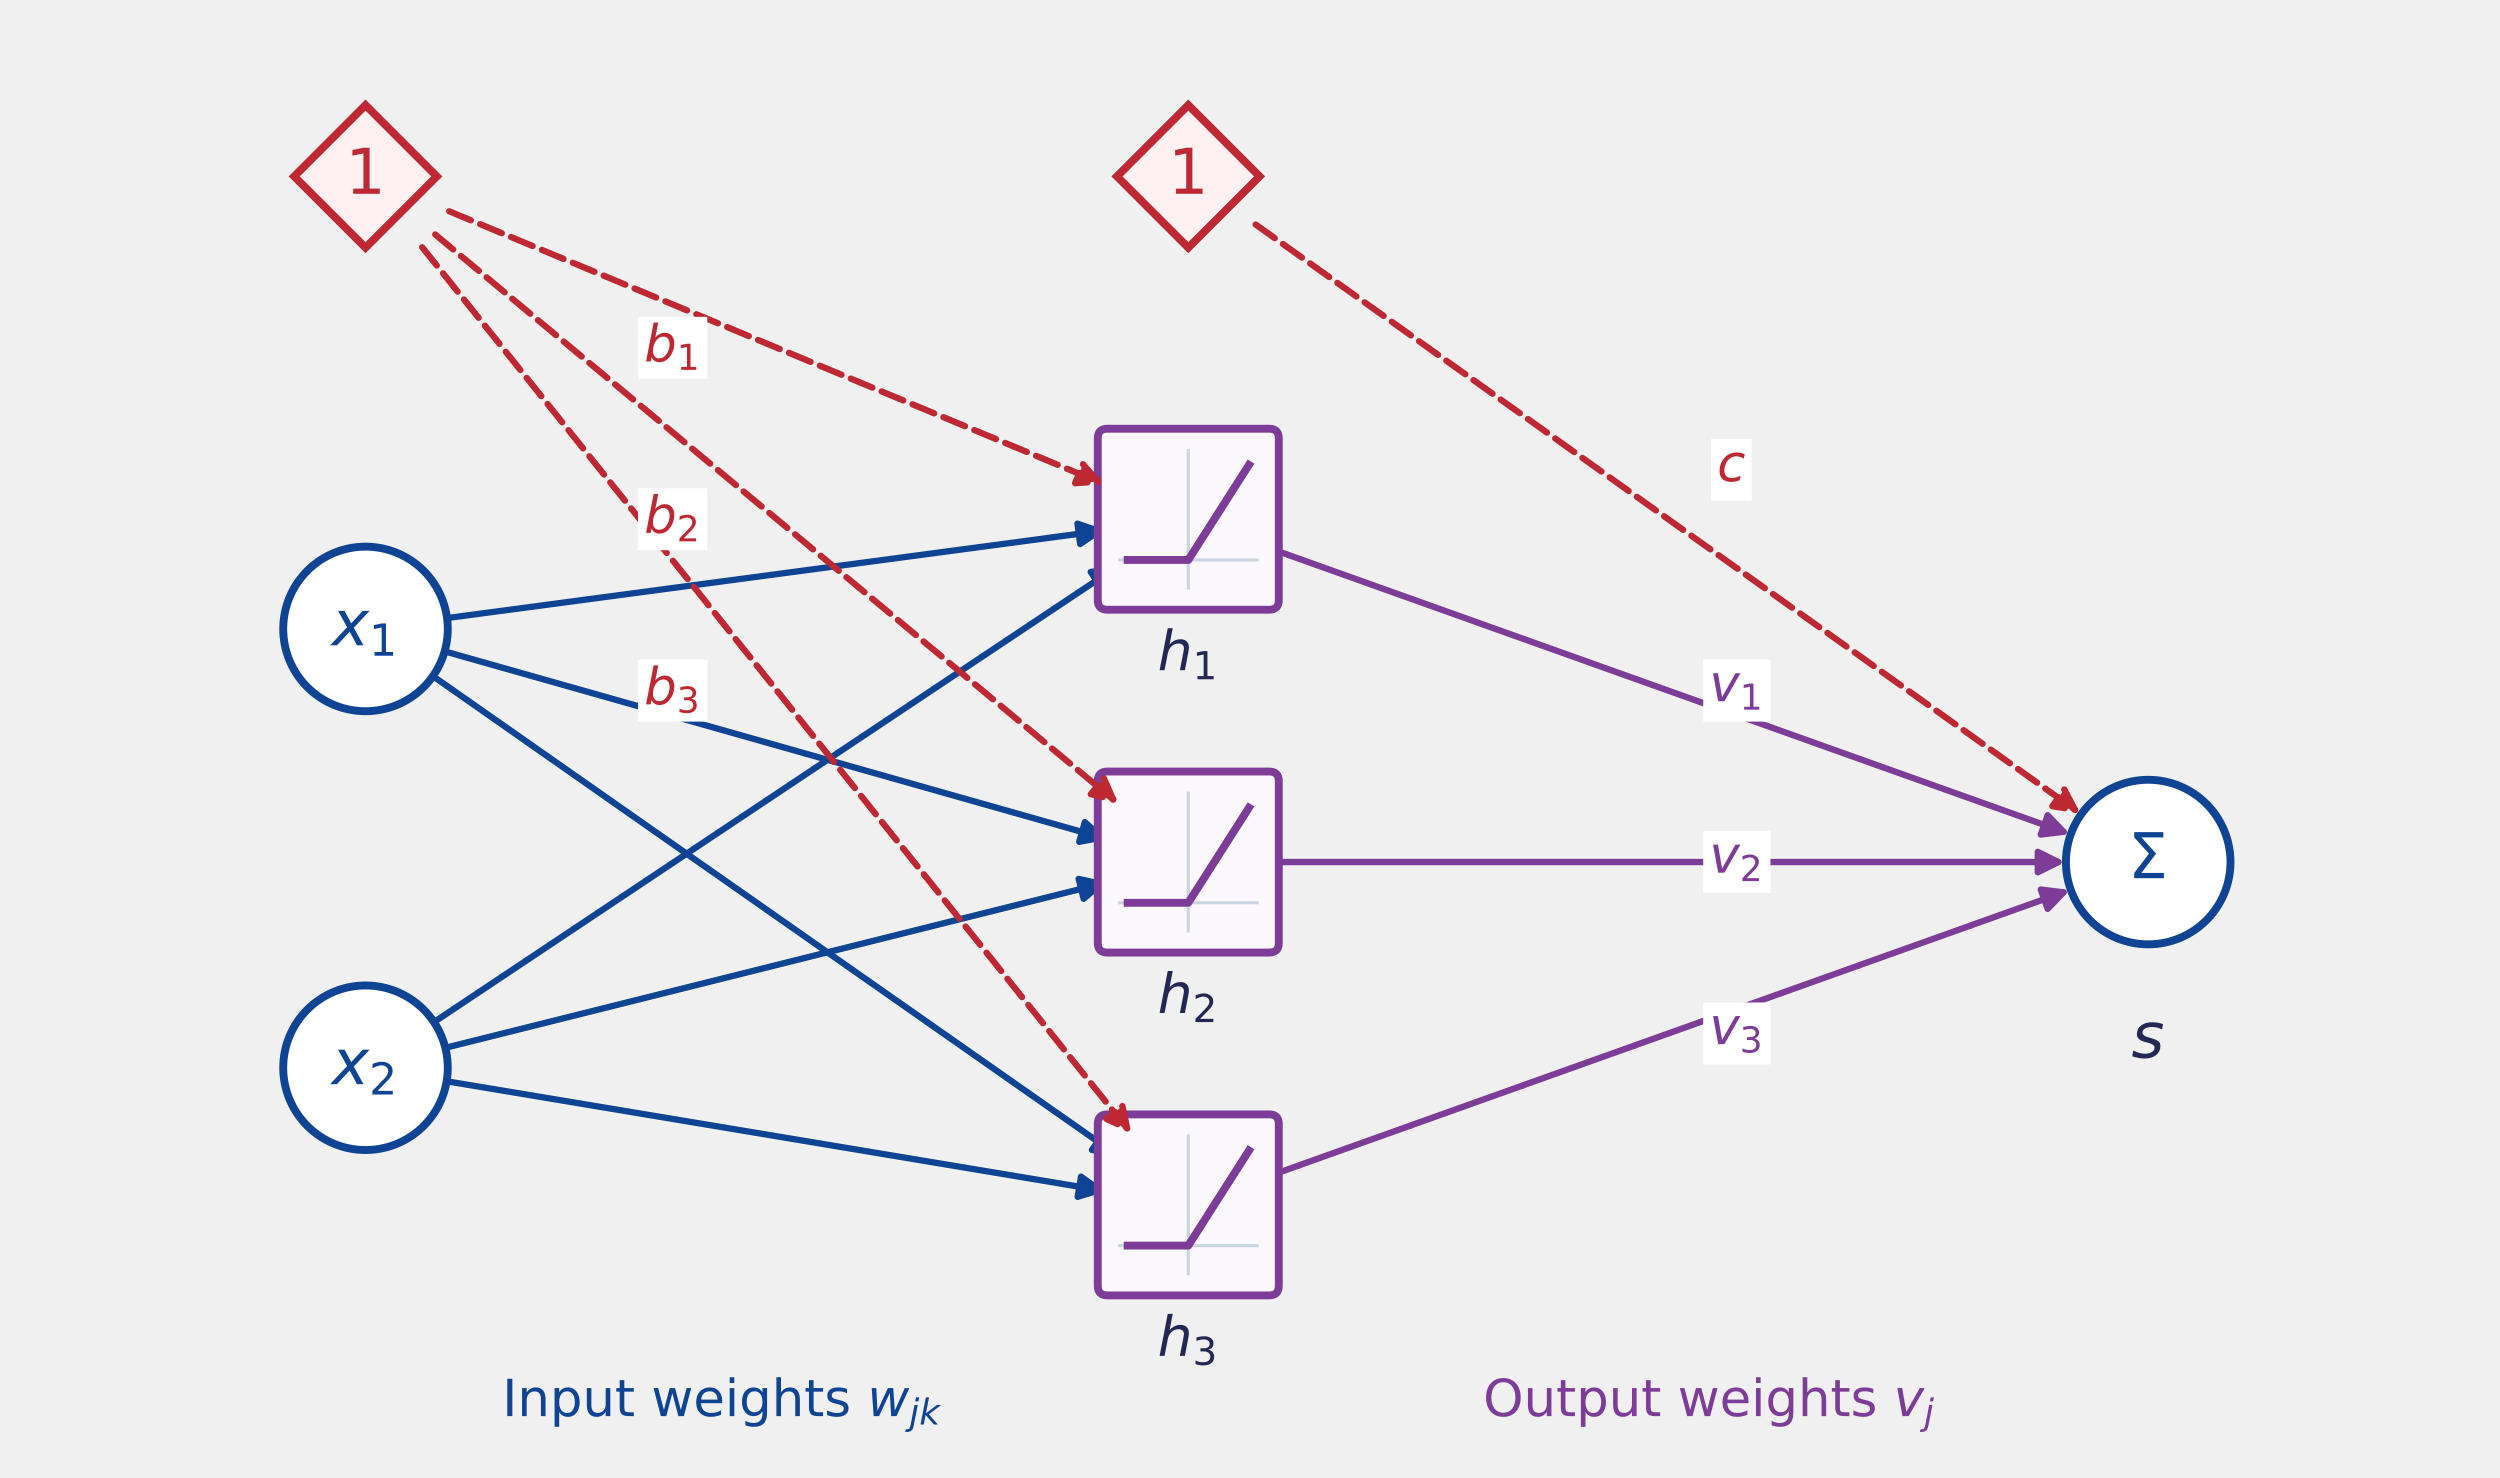
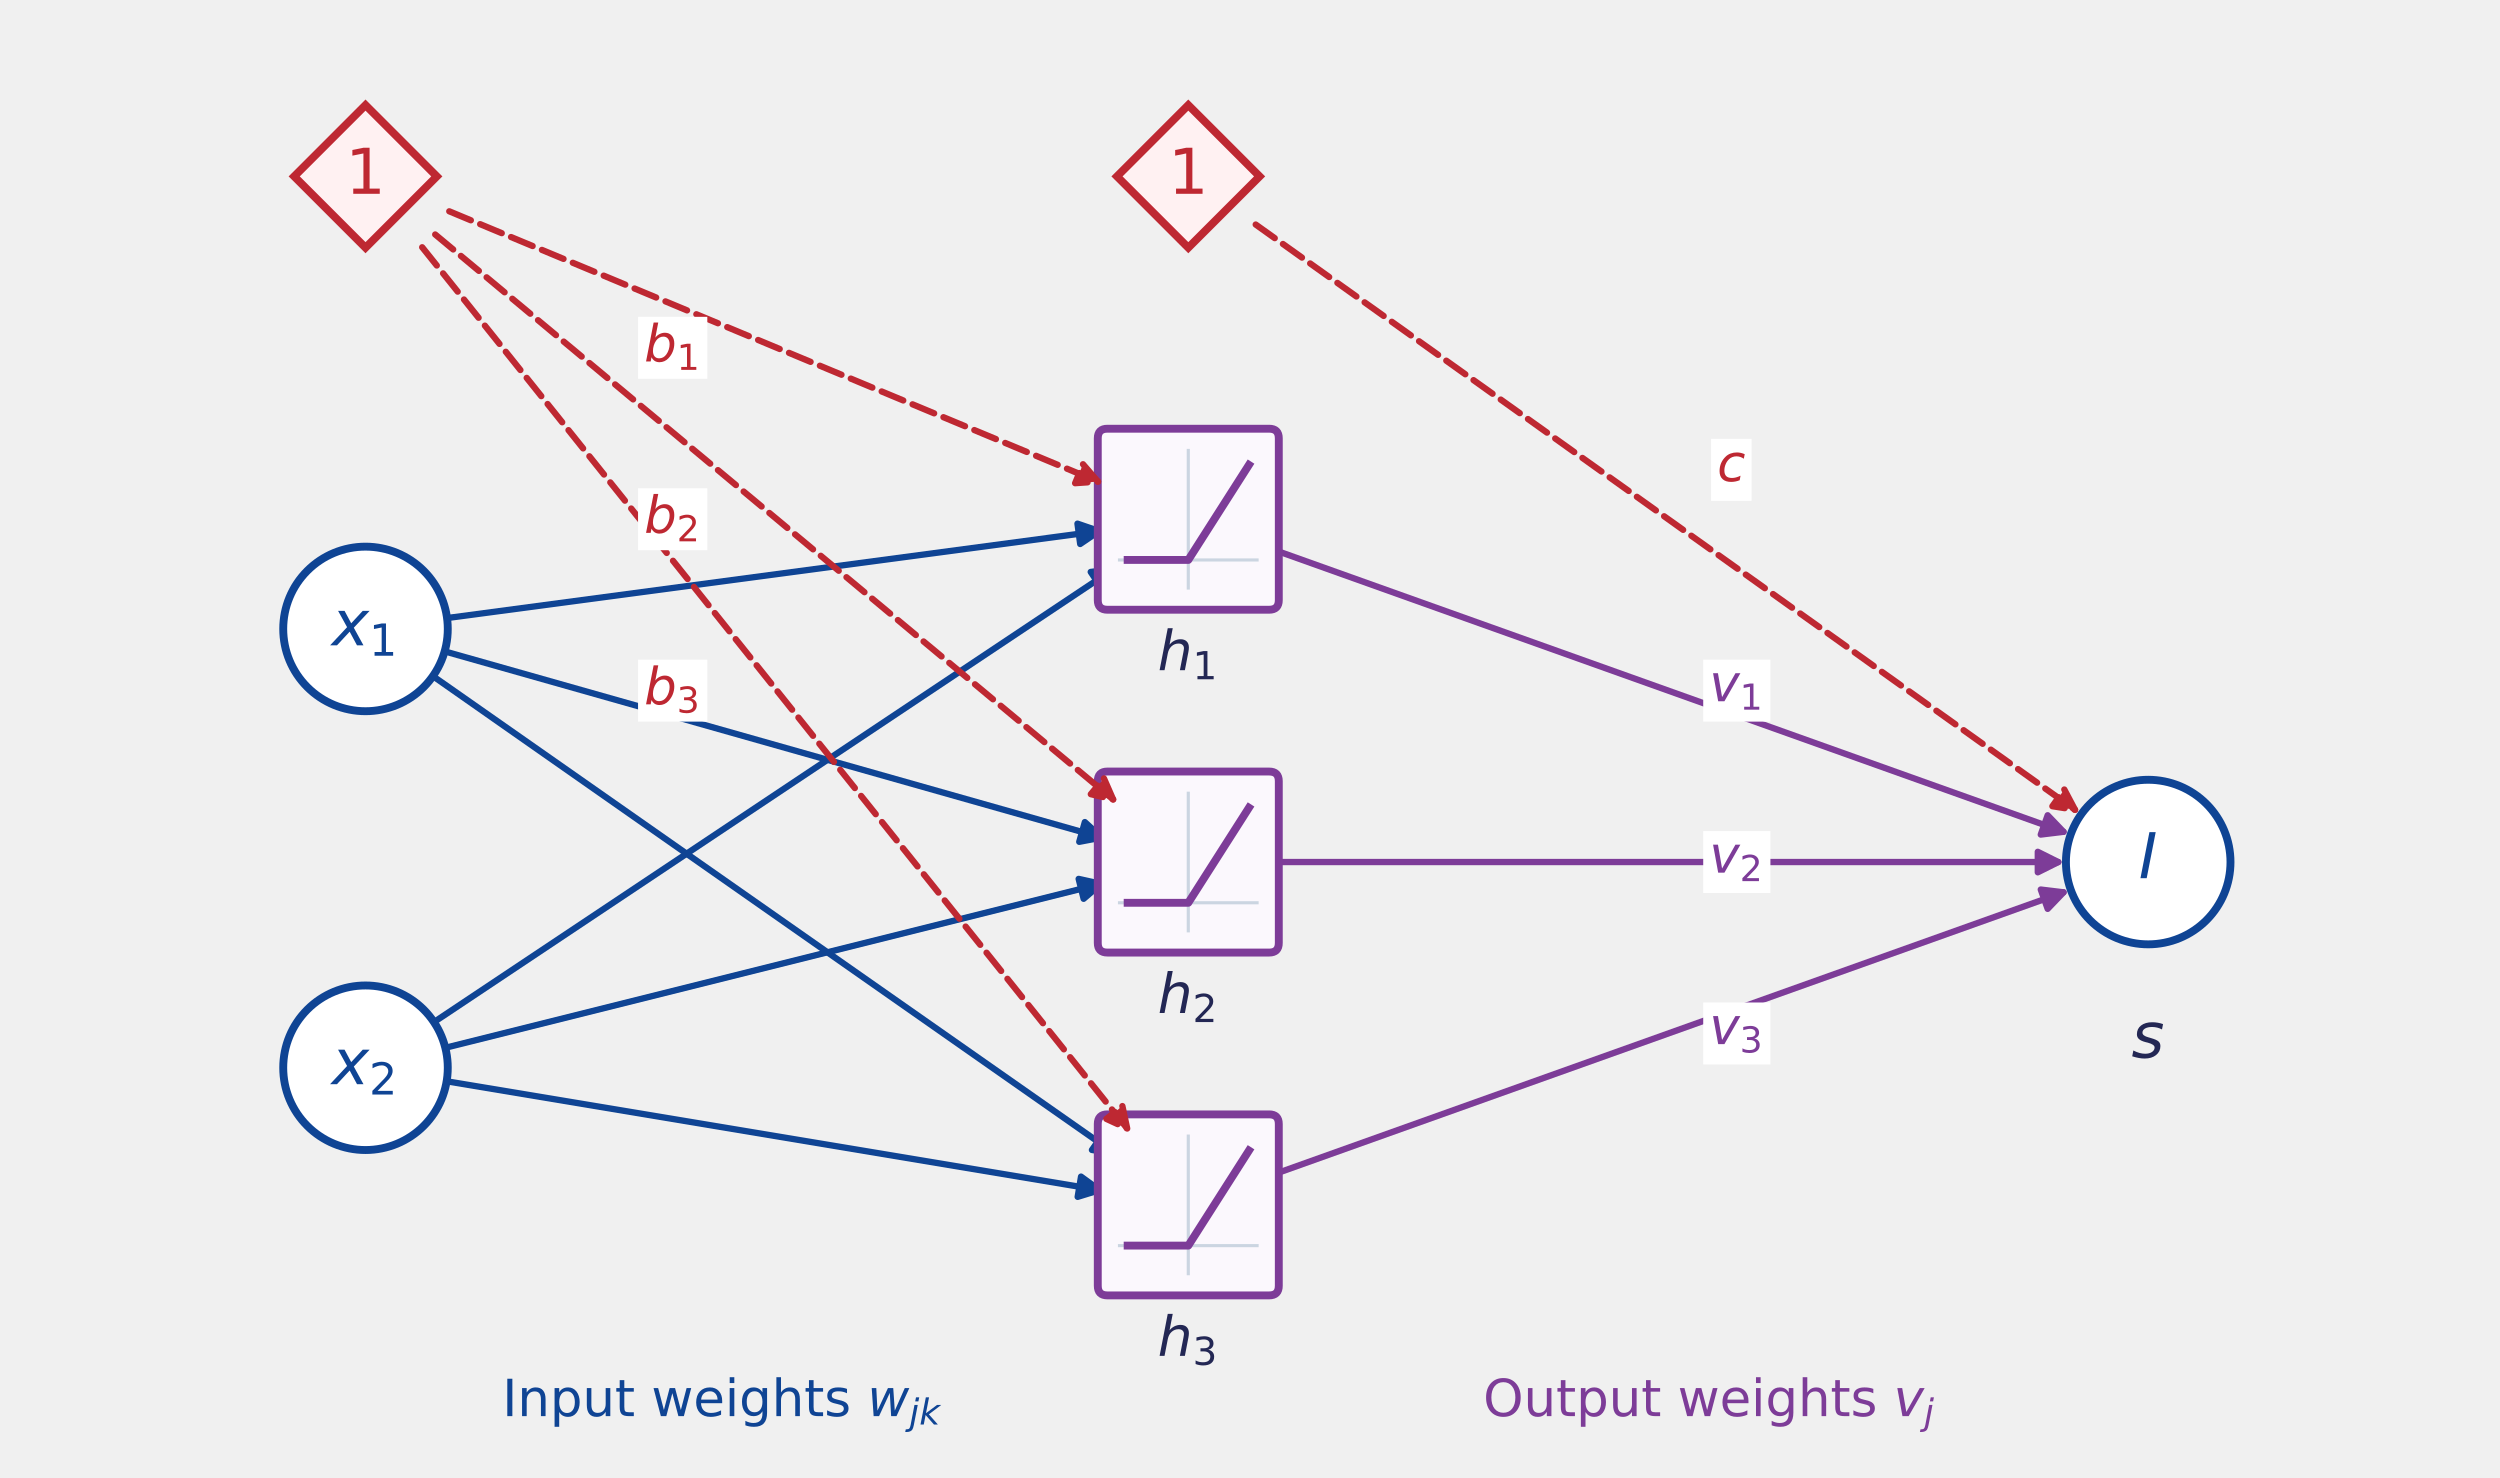
<svg xmlns="http://www.w3.org/2000/svg" width="633.6pt" height="374.4pt" viewBox="0 0 633.6 374.4" version="1.1">
  <defs>
    <style type="text/css">*{stroke-linejoin: round; stroke-linecap: butt}</style>
  </defs>
  <g id="figure_1">
    <g id="patch_1">
      <path d="M 0 374.4  L 633.6 374.4  L 633.6 0  L 0 0  L 0 374.4  z " style="fill: none" />
    </g>
    <g id="axes_1">
      <g id="patch_2">
        <path d="M 113.445 156.621  Q 196.895 145.495 278.572 134.604  " clip-path="url(#pf4d3fb9b10)" style="fill: none; stroke: #0f4494; stroke-width: 1.6; stroke-linecap: round" />
        <path d="M 273.074 132.714  L 278.572 134.604  L 273.762 137.869  L 273.074 132.714  z " clip-path="url(#pf4d3fb9b10)" style="fill: #0f4494; stroke: #0f4494; stroke-width: 1.6; stroke-linecap: round" />
      </g>
      <g id="patch_3">
        <path d="M 112.834 165.12  Q 196.895 188.937 279.235 212.267  " clip-path="url(#pf4d3fb9b10)" style="fill: none; stroke: #0f4494; stroke-width: 1.6; stroke-linecap: round" />
        <path d="M 274.941 208.348  L 279.235 212.267  L 273.523 213.351  L 274.941 208.348  z " clip-path="url(#pf4d3fb9b10)" style="fill: #0f4494; stroke: #0f4494; stroke-width: 1.6; stroke-linecap: round" />
      </g>
      <g id="patch_4">
        <path d="M 109.837 171.439  Q 196.897 232.381 282.491 292.297  " clip-path="url(#pf4d3fb9b10)" style="fill: none; stroke: #0f4494; stroke-width: 1.6; stroke-linecap: round" />
        <path d="M 279.722 287.185  L 282.491 292.297  L 276.74 291.445  L 279.722 287.185  z " clip-path="url(#pf4d3fb9b10)" style="fill: #0f4494; stroke: #0f4494; stroke-width: 1.6; stroke-linecap: round" />
      </g>
      <g id="patch_5">
        <path d="M 110.104 258.963  Q 196.897 201.102 282.201 144.232  " clip-path="url(#pf4d3fb9b10)" style="fill: none; stroke: #0f4494; stroke-width: 1.6; stroke-linecap: round" />
        <path d="M 276.432 144.953  L 282.201 144.232  L 279.316 149.28  L 276.432 144.953  z " clip-path="url(#pf4d3fb9b10)" style="fill: #0f4494; stroke: #0f4494; stroke-width: 1.6; stroke-linecap: round" />
      </g>
      <g id="patch_6">
        <path d="M 113.006 265.518  Q 196.895 244.545 279.049 224.007  " clip-path="url(#pf4d3fb9b10)" style="fill: none; stroke: #0f4494; stroke-width: 1.6; stroke-linecap: round" />
        <path d="M 273.374 222.746  L 279.049 224.007  L 274.635 227.791  L 273.374 222.746  z " clip-path="url(#pf4d3fb9b10)" style="fill: #0f4494; stroke: #0f4494; stroke-width: 1.6; stroke-linecap: round" />
      </g>
      <g id="patch_7">
        <path d="M 113.35 274.064  Q 196.897 287.989 278.679 301.619  " clip-path="url(#pf4d3fb9b10)" style="fill: none; stroke: #0f4494; stroke-width: 1.6; stroke-linecap: round" />
        <path d="M 273.977 298.2  L 278.679 301.619  L 273.123 303.329  L 273.977 298.2  z " clip-path="url(#pf4d3fb9b10)" style="fill: #0f4494; stroke: #0f4494; stroke-width: 1.6; stroke-linecap: round" />
      </g>
      <g id="patch_8">
        <path d="M 320.935 138.655  Q 422.801 175.035 522.981 210.814  " clip-path="url(#pf4d3fb9b10)" style="fill: none; stroke: #7d3c98; stroke-width: 1.6; stroke-linecap: round" />
        <path d="M 518.959 206.617  L 522.981 210.814  L 517.21 211.514  L 518.959 206.617  z " clip-path="url(#pf4d3fb9b10)" style="fill: #7d3c98; stroke: #7d3c98; stroke-width: 1.6; stroke-linecap: round" />
      </g>
      <g id="patch_9">
        <path d="M 322.16 218.479  Q 422.802 218.479 521.656 218.479  " clip-path="url(#pf4d3fb9b10)" style="fill: none; stroke: #7d3c98; stroke-width: 1.6; stroke-linecap: round" />
        <path d="M 516.456 215.879  L 521.656 218.479  L 516.456 221.079  L 516.456 215.879  z " clip-path="url(#pf4d3fb9b10)" style="fill: #7d3c98; stroke: #7d3c98; stroke-width: 1.6; stroke-linecap: round" />
      </g>
      <g id="patch_10">
        <path d="M 320.935 298.303  Q 422.801 261.923 522.981 226.144  " clip-path="url(#pf4d3fb9b10)" style="fill: none; stroke: #7d3c98; stroke-width: 1.6; stroke-linecap: round" />
        <path d="M 517.21 225.445  L 522.981 226.144  L 518.959 230.342  L 517.21 225.445  z " clip-path="url(#pf4d3fb9b10)" style="fill: #7d3c98; stroke: #7d3c98; stroke-width: 1.6; stroke-linecap: round" />
      </g>
      <g id="patch_11">
        <path d="M 92.632 180.249  C 98.163 180.249 103.467 178.052 107.378 174.141  C 111.288 170.231 113.485 164.926 113.485 159.396  C 113.485 153.866 111.288 148.562 107.378 144.651  C 103.467 140.741 98.163 138.543 92.632 138.543  C 87.102 138.543 81.798 140.741 77.887 144.651  C 73.977 148.562 71.78 153.866 71.78 159.396  C 71.78 164.926 73.977 170.231 77.887 174.141  C 81.798 178.052 87.102 180.249 92.632 180.249  z " clip-path="url(#pf4d3fb9b10)" style="fill: #ffffff; stroke: #0f4494; stroke-width: 2; stroke-linejoin: miter" />
      </g>
      <g id="patch_12">
        <path d="M 92.632 291.464  C 98.163 291.464 103.467 289.267 107.378 285.356  C 111.288 281.446 113.485 276.141 113.485 270.611  C 113.485 265.081 111.288 259.777 107.378 255.866  C 103.467 251.956 98.163 249.758 92.632 249.758  C 87.102 249.758 81.798 251.956 77.887 255.866  C 73.977 259.777 71.78 265.081 71.78 270.611  C 71.78 276.141 73.977 281.446 77.887 285.356  C 81.798 289.267 87.102 291.464 92.632 291.464  z " clip-path="url(#pf4d3fb9b10)" style="fill: #ffffff; stroke: #0f4494; stroke-width: 2; stroke-linejoin: miter" />
      </g>
      <g id="patch_13">
        <path d="M 280.655 154.531  L 321.666 154.531  Q 324.098 154.531 324.098 152.098  L 324.098 111.087  Q 324.098 108.654 321.666 108.654  L 280.655 108.654  Q 278.222 108.654 278.222 111.087  L 278.222 152.098  Q 278.222 154.531 280.655 154.531  z " clip-path="url(#pf4d3fb9b10)" style="fill: #fbf8fd; stroke: #7d3c98; stroke-width: 2; stroke-linejoin: miter" />
      </g>
      <g id="patch_14">
        <path d="M 280.655 241.417  L 321.666 241.417  Q 324.098 241.417 324.098 238.984  L 324.098 197.974  Q 324.098 195.541 321.666 195.541  L 280.655 195.541  Q 278.222 195.541 278.222 197.974  L 278.222 238.984  Q 278.222 241.417 280.655 241.417  z " clip-path="url(#pf4d3fb9b10)" style="fill: #fbf8fd; stroke: #7d3c98; stroke-width: 2; stroke-linejoin: miter" />
      </g>
      <g id="patch_15">
        <path d="M 280.655 328.304  L 321.666 328.304  Q 324.098 328.304 324.098 325.871  L 324.098 284.861  Q 324.098 282.428 321.666 282.428  L 280.655 282.428  Q 278.222 282.428 278.222 284.861  L 278.222 325.871  Q 278.222 328.304 280.655 328.304  z " clip-path="url(#pf4d3fb9b10)" style="fill: #fbf8fd; stroke: #7d3c98; stroke-width: 2; stroke-linejoin: miter" />
      </g>
      <g id="patch_16">
        <path d="M 544.443 239.332  C 549.973 239.332 555.278 237.135 559.188 233.224  C 563.099 229.314 565.296 224.009 565.296 218.479  C 565.296 212.949 563.099 207.645 559.188 203.734  C 555.278 199.824 549.973 197.626 544.443 197.626  C 538.913 197.626 533.608 199.824 529.698 203.734  C 525.787 207.645 523.59 212.949 523.59 218.479  C 523.59 224.009 525.787 229.314 529.698 233.224  C 533.608 237.135 538.913 239.332 544.443 239.332  z " clip-path="url(#pf4d3fb9b10)" style="fill: #ffffff; stroke: #0f4494; stroke-width: 2; stroke-linejoin: miter" />
      </g>
      <g id="patch_17">
        <path d="M 92.632 26.633  L 110.705 44.706  L 92.632 62.778  L 74.56 44.706  z " clip-path="url(#pf4d3fb9b10)" style="fill: #fff1f2; stroke: #be2832; stroke-width: 2; stroke-linejoin: miter" />
      </g>
      <g id="patch_18">
        <path d="M 301.16 26.633  L 319.233 44.706  L 301.16 62.778  L 283.088 44.706  z " clip-path="url(#pf4d3fb9b10)" style="fill: #fff1f2; stroke: #be2832; stroke-width: 2; stroke-linejoin: miter" />
      </g>
      <g id="patch_19">
        <path d="M 113.865 53.553  Q 196.897 88.149 278.278 122.058  " clip-path="url(#pf4d3fb9b10)" style="fill: none; stroke-dasharray: 5.92,2.56; stroke-dashoffset: 0; stroke: #be2832; stroke-width: 1.6; stroke-linecap: round" />
        <path d="M 274.478 117.658  L 278.278 122.058  L 272.478 122.458  L 274.478 117.658  z " clip-path="url(#pf4d3fb9b10)" style="fill: #be2832; stroke-dasharray: 5.92,2.56; stroke-dashoffset: 0; stroke: #be2832; stroke-width: 1.6; stroke-linecap: round" />
      </g>
      <g id="patch_20">
        <path d="M 110.301 59.43  Q 196.896 131.593 282.117 202.61  " clip-path="url(#pf4d3fb9b10)" style="fill: none; stroke-dasharray: 5.92,2.56; stroke-dashoffset: 0; stroke: #be2832; stroke-width: 1.6; stroke-linecap: round" />
        <path d="M 279.787 197.284  L 282.117 202.61  L 276.458 201.278  L 279.787 197.284  z " clip-path="url(#pf4d3fb9b10)" style="fill: #be2832; stroke-dasharray: 5.92,2.56; stroke-dashoffset: 0; stroke: #be2832; stroke-width: 1.6; stroke-linecap: round" />
      </g>
      <g id="patch_21">
        <path d="M 107 62.666  Q 196.897 175.037 285.677 286.012  " clip-path="url(#pf4d3fb9b10)" style="fill: none; stroke-dasharray: 5.92,2.56; stroke-dashoffset: 0; stroke: #be2832; stroke-width: 1.6; stroke-linecap: round" />
        <path d="M 284.459 280.327  L 285.677 286.012  L 280.398 283.575  L 284.459 280.327  z " clip-path="url(#pf4d3fb9b10)" style="fill: #be2832; stroke-dasharray: 5.92,2.56; stroke-dashoffset: 0; stroke: #be2832; stroke-width: 1.6; stroke-linecap: round" />
      </g>
      <g id="patch_22">
        <path d="M 318.248 56.911  Q 422.801 131.592 525.899 205.234  " clip-path="url(#pf4d3fb9b10)" style="fill: none; stroke-dasharray: 5.92,2.56; stroke-dashoffset: 0; stroke: #be2832; stroke-width: 1.6; stroke-linecap: round" />
        <path d="M 523.179 200.095  L 525.899 205.234  L 520.157 204.327  L 523.179 200.095  z " clip-path="url(#pf4d3fb9b10)" style="fill: #be2832; stroke-dasharray: 5.92,2.56; stroke-dashoffset: 0; stroke: #be2832; stroke-width: 1.6; stroke-linecap: round" />
      </g>
      <g id="text_1">
        <g id="patch_23">
          <path d="M 431.664 182.887  L 448.694 182.887  L 448.694 167.185  L 431.664 167.185  z " style="fill: #ffffff" />
        </g>
        <g style="fill: #7d3c98" transform="translate(433.2241 178.6231)">
          <text>
            <tspan style="font: oblique 13px 'DejaVu Sans'" x="0" y="-0.891">v</tspan>
            <tspan style="font: 9.1px 'DejaVu Sans'" x="7.693" y="1.242">1</tspan>
          </text>
        </g>
      </g>
      <g id="text_2">
        <g id="patch_24">
          <path d="M 431.664 226.33  L 448.694 226.33  L 448.694 210.628  L 431.664 210.628  z " style="fill: #ffffff" />
        </g>
        <g style="fill: #7d3c98" transform="translate(433.2241 222.0664)">
          <text>
            <tspan style="font: oblique 13px 'DejaVu Sans'" x="0" y="-0.891">v</tspan>
            <tspan style="font: 9.1px 'DejaVu Sans'" x="7.693" y="1.242">2</tspan>
          </text>
        </g>
      </g>
      <g id="text_3">
        <g id="patch_25">
          <path d="M 431.664 269.773  L 448.694 269.773  L 448.694 254.072  L 431.664 254.072  z " style="fill: #ffffff" />
        </g>
        <g style="fill: #7d3c98" transform="translate(433.2241 265.5097)">
          <text>
            <tspan style="font: oblique 13px 'DejaVu Sans'" x="0" y="-0.891">v</tspan>
            <tspan style="font: 9.1px 'DejaVu Sans'" x="7.693" y="1.242">3</tspan>
          </text>
        </g>
      </g>
      <g id="text_4">
        <g style="fill: #0f4494" transform="translate(84.07237 163.8113)">
          <text>
            <tspan style="font: oblique 16px 'DejaVu Sans'" x="0" y="-0.25">x</tspan>
            <tspan style="font: 11.2px 'DejaVu Sans'" x="9.469" y="2.375">1</tspan>
          </text>
        </g>
      </g>
      <g id="text_5">
        <g style="fill: #0f4494" transform="translate(84.07237 275.0262)">
          <text>
            <tspan style="font: oblique 16px 'DejaVu Sans'" x="0" y="-0.25">x</tspan>
            <tspan style="font: 11.2px 'DejaVu Sans'" x="9.469" y="2.375">2</tspan>
          </text>
        </g>
      </g>
      <g id="line2d_1">
        <path d="M 283.727 141.915  L 318.593 141.915  " clip-path="url(#pf4d3fb9b10)" style="fill: none; stroke: #cbd5e1; stroke-width: 0.8; stroke-linecap: square" />
      </g>
      <g id="line2d_2">
        <path d="M 301.16 149.025  L 301.16 114.16  " clip-path="url(#pf4d3fb9b10)" style="fill: none; stroke: #cbd5e1; stroke-width: 0.8; stroke-linecap: square" />
      </g>
      <g id="text_6">
        <g style="fill: #232754" transform="translate(293.3904 170.2103)">
          <text>
            <tspan style="font: oblique 14px 'DejaVu Sans'" x="0" y="-0.359">h</tspan>
            <tspan style="font: 9.8px 'DejaVu Sans'" x="8.873" y="1.938">1</tspan>
          </text>
        </g>
      </g>
      <g id="line2d_3">
        <path d="M 283.727 228.801  L 318.593 228.801  " clip-path="url(#pf4d3fb9b10)" style="fill: none; stroke: #cbd5e1; stroke-width: 0.8; stroke-linecap: square" />
      </g>
      <g id="line2d_4">
        <path d="M 301.16 235.912  L 301.16 201.046  " clip-path="url(#pf4d3fb9b10)" style="fill: none; stroke: #cbd5e1; stroke-width: 0.8; stroke-linecap: square" />
      </g>
      <g id="text_7">
        <g style="fill: #232754" transform="translate(293.3904 257.097)">
          <text>
            <tspan style="font: oblique 14px 'DejaVu Sans'" x="0" y="-0.359">h</tspan>
            <tspan style="font: 9.8px 'DejaVu Sans'" x="8.873" y="1.938">2</tspan>
          </text>
        </g>
      </g>
      <g id="line2d_5">
        <path d="M 283.727 315.688  L 318.593 315.688  " clip-path="url(#pf4d3fb9b10)" style="fill: none; stroke: #cbd5e1; stroke-width: 0.8; stroke-linecap: square" />
      </g>
      <g id="line2d_6">
        <path d="M 301.16 322.799  L 301.16 287.933  " clip-path="url(#pf4d3fb9b10)" style="fill: none; stroke: #cbd5e1; stroke-width: 0.8; stroke-linecap: square" />
      </g>
      <g id="text_8">
        <g style="fill: #232754" transform="translate(293.3904 343.9837)">
          <text>
            <tspan style="font: oblique 14px 'DejaVu Sans'" x="0" y="-0.359">h</tspan>
            <tspan style="font: 9.8px 'DejaVu Sans'" x="8.873" y="1.938">3</tspan>
          </text>
        </g>
      </g>
      <g id="text_9">
-         <g style="fill: #0f4494" transform="translate(539.3231 222.8942)">
-           <text>
-             <tspan style="font: 16px 'DejaVu Sans'" x="0" y="-0.328">Σ</tspan>
+         <g style="fill: #0f4494" transform="translate(542.0431 222.8942)">
+           <text>
+             <tspan style="font: oblique 16px 'DejaVu Sans'" x="0" y="-0.328">I</tspan>
          </text>
        </g>
      </g>
      <g id="text_10">
        <g style="fill: #232754" transform="translate(540.2031 268.0753)">
          <text>
            <tspan style="font: oblique 16px 'DejaVu Sans'" x="0" y="-0.031">s</tspan>
          </text>
        </g>
      </g>
      <g id="text_11">
        <text style="fill: #be2832; font: 16px 'DejaVu Sans'; text-anchor: middle" x="92.632" y="49.121" transform="rotate(-0 92.63237 49.12085)">1</text>
      </g>
      <g id="text_12">
        <text style="fill: #be2832; font: 16px 'DejaVu Sans'; text-anchor: middle" x="301.16" y="49.121" transform="rotate(-0 301.1604 49.12085)">1</text>
      </g>
      <g id="text_13">
        <g id="patch_26">
          <path d="M 161.708 96  L 179.258 96  L 179.258 80.298  L 161.708 80.298  z " style="fill: #ffffff" />
        </g>
        <g style="fill: #be2832" transform="translate(163.2678 91.73637)">
          <text>
            <tspan style="font: oblique 13px 'DejaVu Sans'" x="0" y="-0.125">b</tspan>
            <tspan style="font: 9.1px 'DejaVu Sans'" x="8.252" y="2.008">1</tspan>
          </text>
        </g>
      </g>
      <g id="text_14">
        <g id="patch_27">
          <path d="M 161.708 139.443  L 179.258 139.443  L 179.258 123.742  L 161.708 123.742  z " style="fill: #ffffff" />
        </g>
        <g style="fill: #be2832" transform="translate(163.2678 135.1797)">
          <text>
            <tspan style="font: oblique 13px 'DejaVu Sans'" x="0" y="-0.125">b</tspan>
            <tspan style="font: 9.1px 'DejaVu Sans'" x="8.252" y="2.008">2</tspan>
          </text>
        </g>
      </g>
      <g id="text_15">
        <g id="patch_28">
          <path d="M 161.708 182.887  L 179.258 182.887  L 179.258 167.185  L 161.708 167.185  z " style="fill: #ffffff" />
        </g>
        <g style="fill: #be2832" transform="translate(163.2678 178.6231)">
          <text>
            <tspan style="font: oblique 13px 'DejaVu Sans'" x="0" y="-0.125">b</tspan>
            <tspan style="font: 9.1px 'DejaVu Sans'" x="8.252" y="2.008">3</tspan>
          </text>
        </g>
      </g>
      <g id="text_16">
        <g id="patch_29">
          <path d="M 433.654 126.932  L 443.924 126.932  L 443.924 111.23  L 433.654 111.23  z " style="fill: #ffffff" />
        </g>
        <g style="fill: #be2832" transform="translate(435.2139 122.668)">
          <text>
            <tspan style="font: oblique 13px 'DejaVu Sans'" x="0" y="-0.719">c</tspan>
          </text>
        </g>
      </g>
      <g id="text_17">
        <g style="fill: #0f4494" transform="translate(127.2895 359.0327)">
          <text>
            <tspan style="font: 13px 'DejaVu Sans'" x="0 3.834 12.073 20.325 28.564 33.662 37.794 48.426 56.424 60.036 68.288 76.527 81.625 88.397" y="-0.125">Input weights </tspan>
            <tspan style="font: oblique 13px 'DejaVu Sans'" x="92.53" y="-0.125">w</tspan>
            <tspan style="font: oblique 9.1px 'DejaVu Sans'" x="103.162 105.69" y="2.008">jk</tspan>
          </text>
        </g>
      </g>
      <g id="text_18">
        <g style="fill: #7d3c98" transform="translate(375.8981 359.0327)">
          <text>
            <tspan style="font: 13px 'DejaVu Sans'" x="0 10.232 18.472 23.569 31.821 40.06 45.157 49.29 59.922 67.92 71.532 79.784 88.023 93.12 99.893" y="-0.125">Output weights </tspan>
            <tspan style="font: oblique 13px 'DejaVu Sans'" x="104.025" y="-0.125">v</tspan>
            <tspan style="font: oblique 9.1px 'DejaVu Sans'" x="111.719" y="2.008">j</tspan>
          </text>
        </g>
      </g>
      <g id="line2d_7">
        <path d="M 285.792 141.915  L 286.304 141.915  L 286.816 141.915  L 287.329 141.915  L 287.841 141.915  L 288.353 141.915  L 288.866 141.915  L 289.378 141.915  L 289.89 141.915  L 290.402 141.915  L 290.915 141.915  L 291.427 141.915  L 291.939 141.915  L 292.452 141.915  L 292.964 141.915  L 293.476 141.915  L 293.988 141.915  L 294.501 141.915  L 295.013 141.915  L 295.525 141.915  L 296.038 141.915  L 296.55 141.915  L 297.062 141.915  L 297.574 141.915  L 298.087 141.915  L 298.599 141.915  L 299.111 141.915  L 299.624 141.915  L 300.136 141.915  L 300.648 141.915  L 301.16 141.915  L 301.673 141.112  L 302.185 140.309  L 302.697 139.506  L 303.21 138.703  L 303.722 137.9  L 304.234 137.098  L 304.746 136.295  L 305.259 135.492  L 305.771 134.689  L 306.283 133.886  L 306.796 133.084  L 307.308 132.281  L 307.82 131.478  L 308.332 130.675  L 308.845 129.872  L 309.357 129.069  L 309.869 128.267  L 310.382 127.464  L 310.894 126.661  L 311.406 125.858  L 311.918 125.055  L 312.431 124.252  L 312.943 123.45  L 313.455 122.647  L 313.967 121.844  L 314.48 121.041  L 314.992 120.238  L 315.504 119.435  L 316.017 118.633  L 316.529 117.83  " clip-path="url(#pf4d3fb9b10)" style="fill: none; stroke: #7d3c98; stroke-width: 2; stroke-linecap: square" />
      </g>
      <g id="line2d_8">
        <path d="M 285.792 228.801  L 286.304 228.801  L 286.816 228.801  L 287.329 228.801  L 287.841 228.801  L 288.353 228.801  L 288.866 228.801  L 289.378 228.801  L 289.89 228.801  L 290.402 228.801  L 290.915 228.801  L 291.427 228.801  L 291.939 228.801  L 292.452 228.801  L 292.964 228.801  L 293.476 228.801  L 293.988 228.801  L 294.501 228.801  L 295.013 228.801  L 295.525 228.801  L 296.038 228.801  L 296.55 228.801  L 297.062 228.801  L 297.574 228.801  L 298.087 228.801  L 298.599 228.801  L 299.111 228.801  L 299.624 228.801  L 300.136 228.801  L 300.648 228.801  L 301.16 228.801  L 301.673 227.999  L 302.185 227.196  L 302.697 226.393  L 303.21 225.59  L 303.722 224.787  L 304.234 223.984  L 304.746 223.182  L 305.259 222.379  L 305.771 221.576  L 306.283 220.773  L 306.796 219.97  L 307.308 219.167  L 307.82 218.365  L 308.332 217.562  L 308.845 216.759  L 309.357 215.956  L 309.869 215.153  L 310.382 214.35  L 310.894 213.548  L 311.406 212.745  L 311.918 211.942  L 312.431 211.139  L 312.943 210.336  L 313.455 209.533  L 313.967 208.731  L 314.48 207.928  L 314.992 207.125  L 315.504 206.322  L 316.017 205.519  L 316.529 204.716  " clip-path="url(#pf4d3fb9b10)" style="fill: none; stroke: #7d3c98; stroke-width: 2; stroke-linecap: square" />
      </g>
      <g id="line2d_9">
        <path d="M 285.792 315.688  L 286.304 315.688  L 286.816 315.688  L 287.329 315.688  L 287.841 315.688  L 288.353 315.688  L 288.866 315.688  L 289.378 315.688  L 289.89 315.688  L 290.402 315.688  L 290.915 315.688  L 291.427 315.688  L 291.939 315.688  L 292.452 315.688  L 292.964 315.688  L 293.476 315.688  L 293.988 315.688  L 294.501 315.688  L 295.013 315.688  L 295.525 315.688  L 296.038 315.688  L 296.55 315.688  L 297.062 315.688  L 297.574 315.688  L 298.087 315.688  L 298.599 315.688  L 299.111 315.688  L 299.624 315.688  L 300.136 315.688  L 300.648 315.688  L 301.16 315.688  L 301.673 314.885  L 302.185 314.082  L 302.697 313.28  L 303.21 312.477  L 303.722 311.674  L 304.234 310.871  L 304.746 310.068  L 305.259 309.265  L 305.771 308.463  L 306.283 307.66  L 306.796 306.857  L 307.308 306.054  L 307.82 305.251  L 308.332 304.448  L 308.845 303.646  L 309.357 302.843  L 309.869 302.04  L 310.382 301.237  L 310.894 300.434  L 311.406 299.631  L 311.918 298.829  L 312.431 298.026  L 312.943 297.223  L 313.455 296.42  L 313.967 295.617  L 314.48 294.814  L 314.992 294.012  L 315.504 293.209  L 316.017 292.406  L 316.529 291.603  " clip-path="url(#pf4d3fb9b10)" style="fill: none; stroke: #7d3c98; stroke-width: 2; stroke-linecap: square" />
      </g>
    </g>
  </g>
  <defs>
    <clipPath id="pf4d3fb9b10">
      <rect x="47.451" y="3" width="538.697" height="368.4" />
    </clipPath>
  </defs>
</svg>
